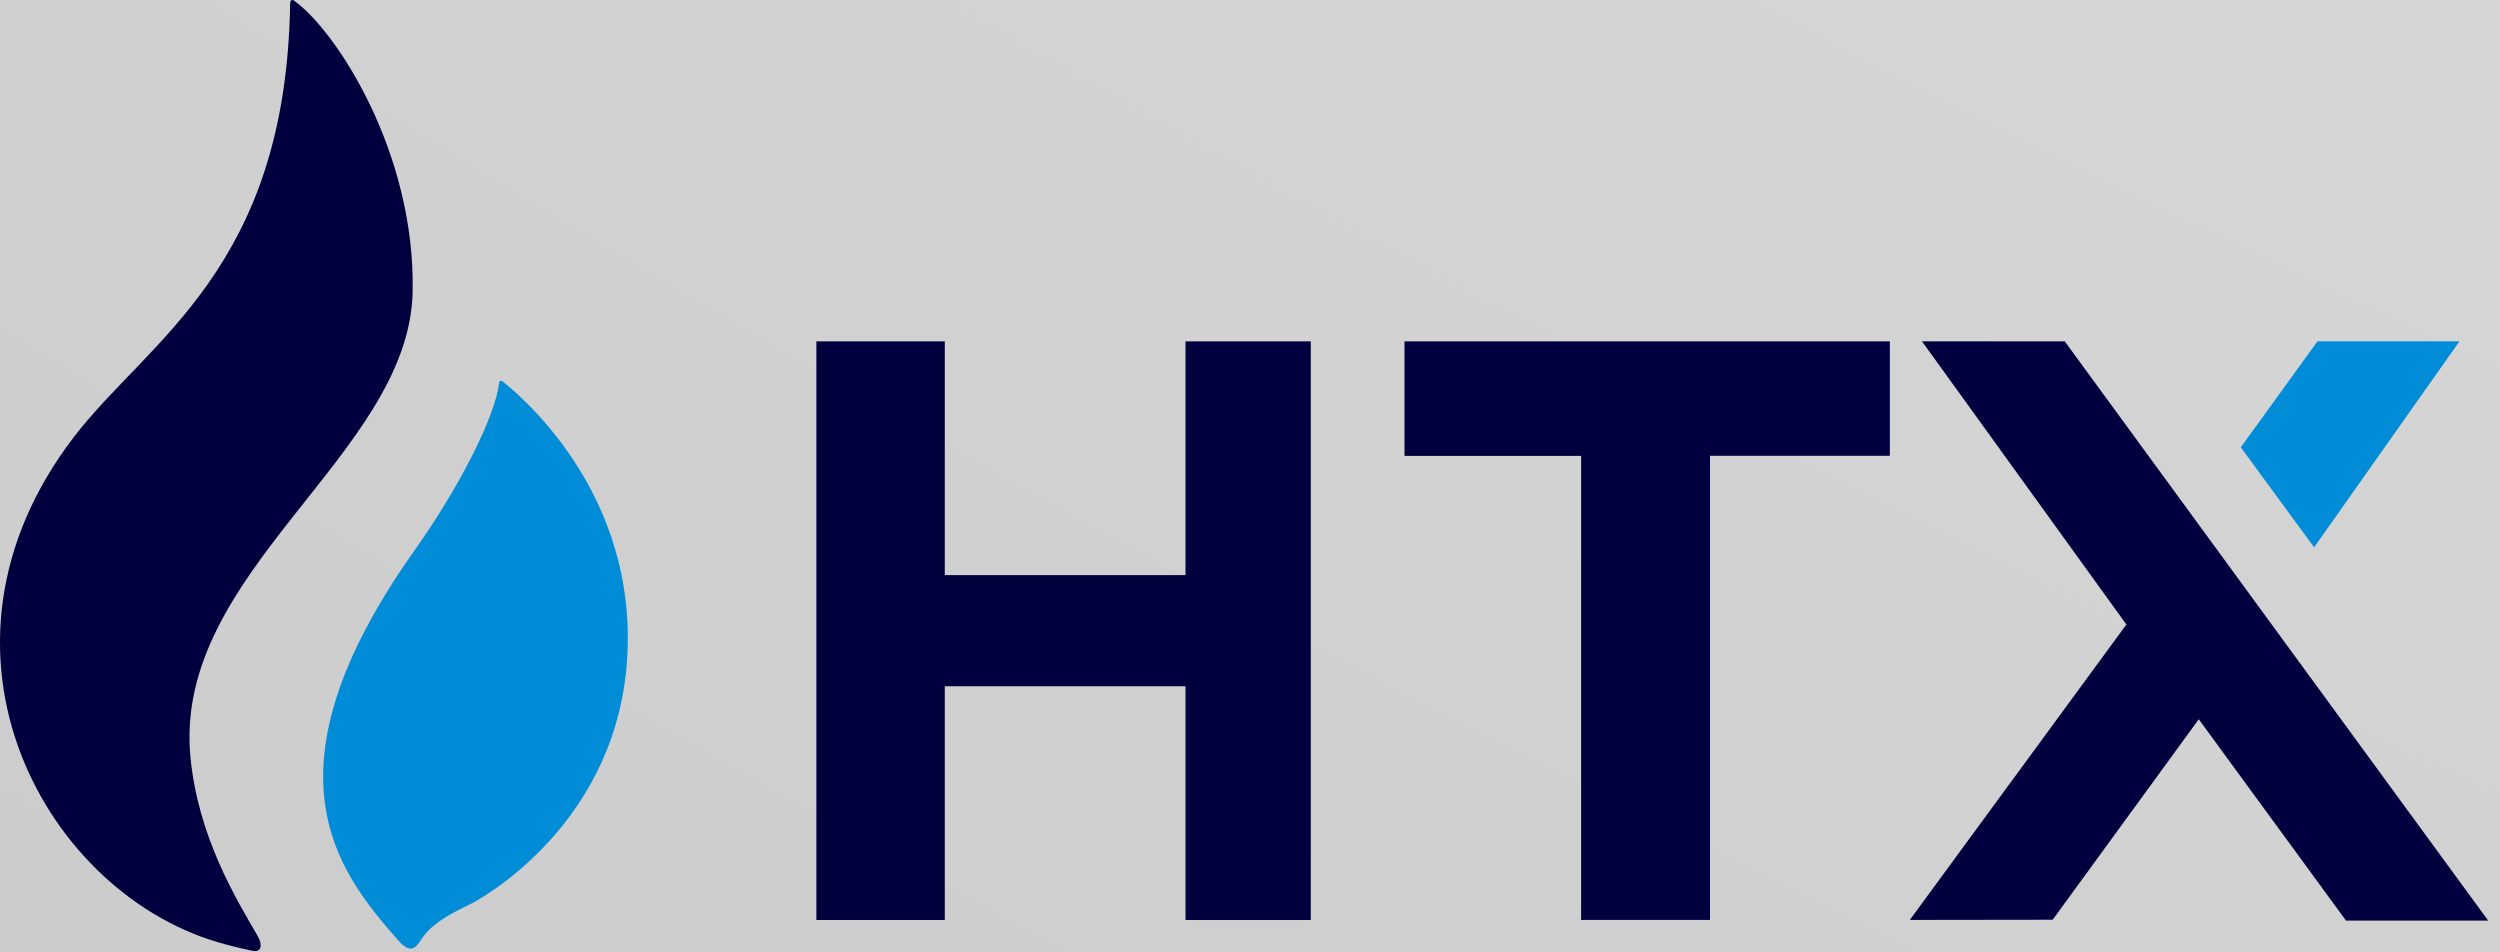
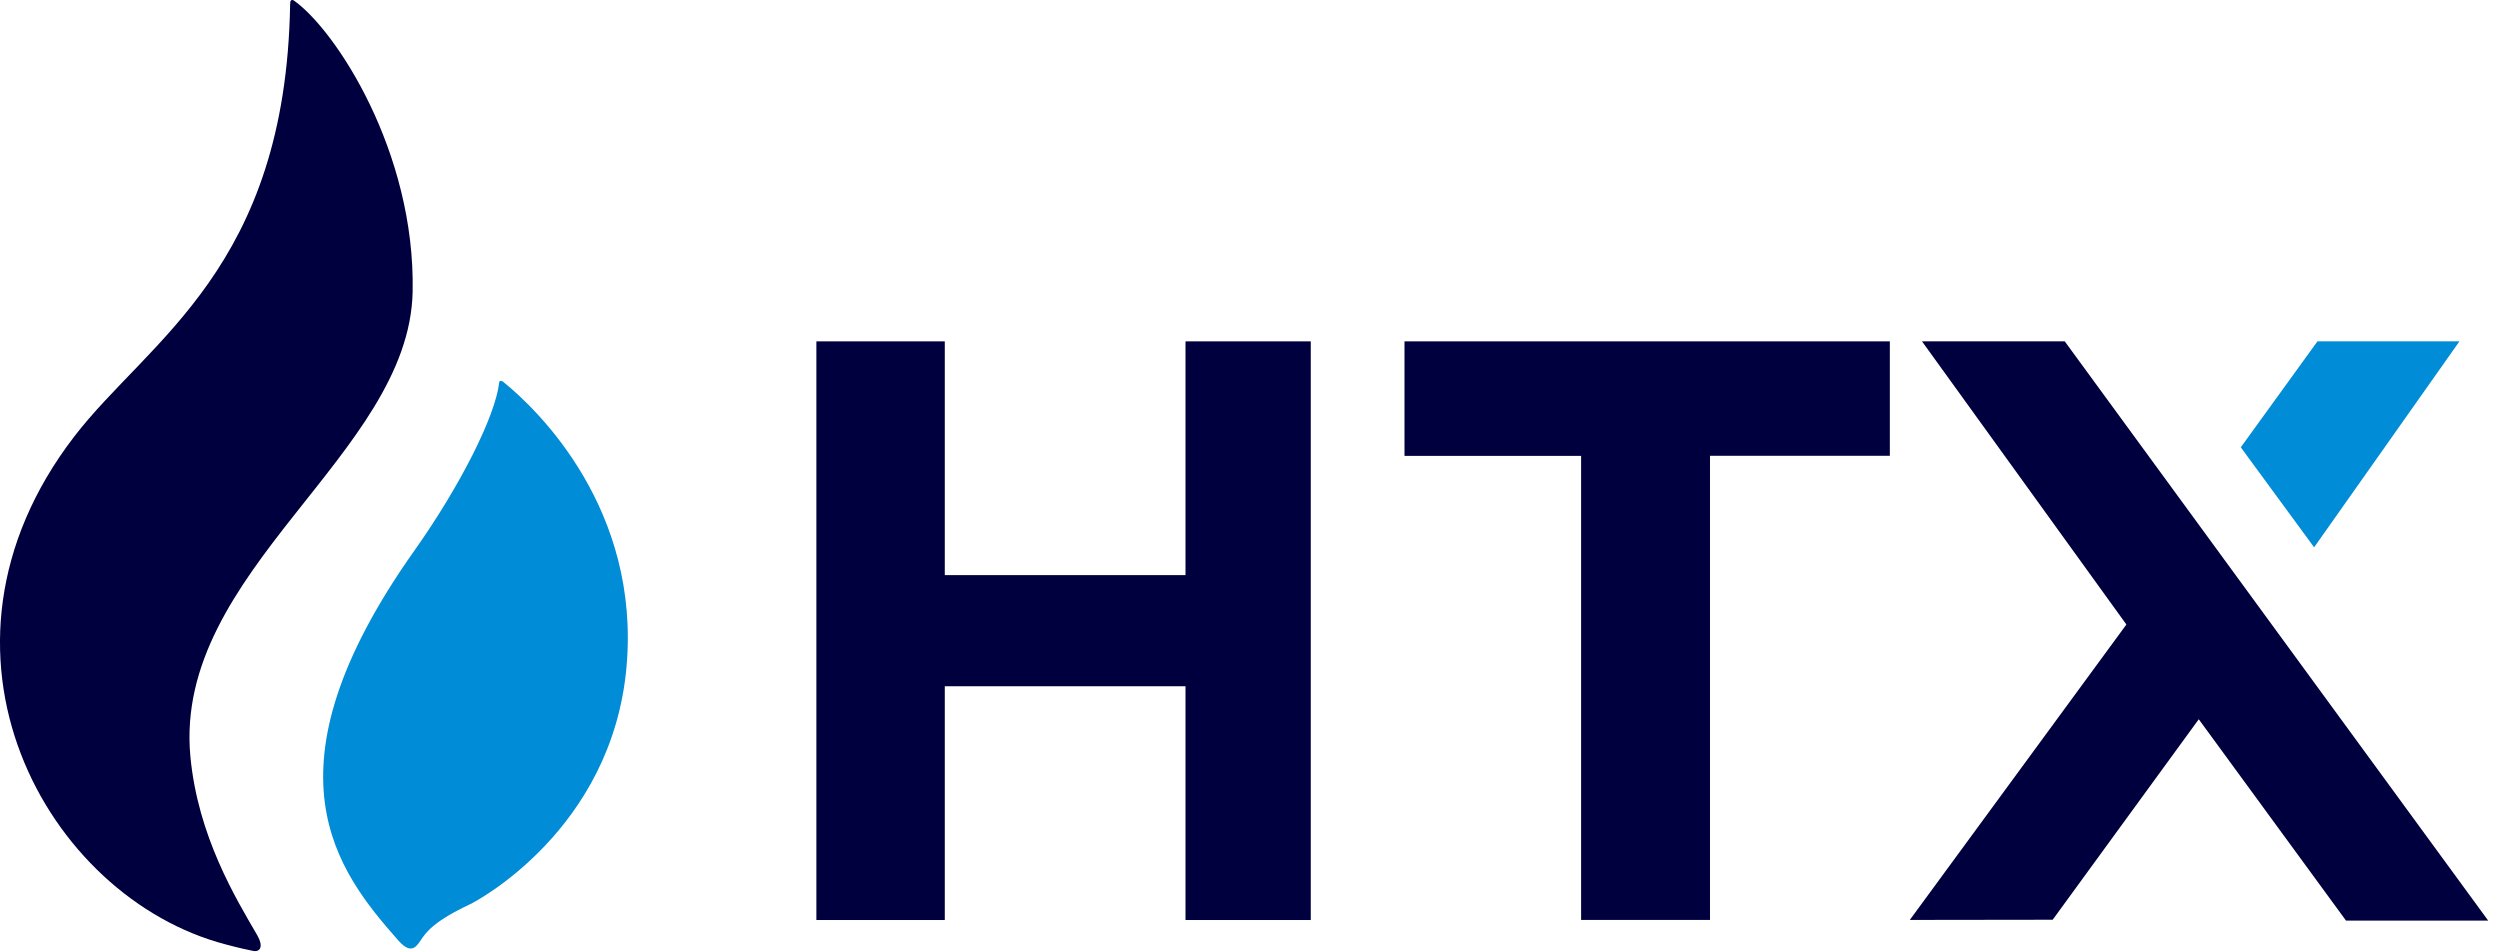
<svg xmlns="http://www.w3.org/2000/svg" width="184" height="70" viewBox="0 0 184 70" fill="none">
-   <rect width="184" height="70" fill="#505050" />
  <g id="æ°/en-usï¼è±æï¼">
-     <rect width="1080" height="1080" transform="translate(-87 -940.52)" fill="url(#paint0_radial_0_1)" />
    <g id="Group 2147214605">
      <g id="Group 1312322188">
        <path id="Vector" d="M30.37 21.474C30.58 11.172 24.693 2.195 21.627 0.037C21.613 0.023 21.34 -0.123 21.36 0.28C21.36 0.287 21.354 0.287 21.354 0.294C21.038 19.753 10.944 24.998 5.463 32.13C-6.717 47.989 3.447 66.082 16.614 69.509C16.838 69.565 17.448 69.745 18.602 69.981C19.204 70.106 19.38 69.6 18.939 68.843C17.363 66.131 14.563 61.552 14.011 55.669C12.751 42.009 30.125 33.462 30.37 21.474Z" fill="#00003E" />
        <path id="Vector_2" d="M37.009 28.081C36.904 28.005 36.757 28.012 36.743 28.144C36.463 30.62 33.88 35.754 30.478 40.555C19.026 56.74 24.794 64.08 29.274 69.172C30.1 70.116 30.513 69.908 30.947 69.235C31.353 68.596 31.969 67.785 34.615 66.543C35.028 66.349 45.024 61.09 46.109 49.116C47.152 37.523 39.655 30.204 37.009 28.081Z" fill="#008CD6" />
        <g id="Group 1321318286">
          <path id="Vector_3" d="M96.472 25.124V67.713H87.253V50.508H69.536V67.713H60.086V25.124H69.536V42.329H87.253V25.124H96.472Z" fill="#00003E" />
          <path id="Vector_4" d="M139.092 25.124V33.546H134.703H125.855V67.707H116.37V33.553H107.76H103.371V25.124H139.092Z" fill="#00003E" />
          <g id="Group">
            <path id="Vector_5" d="M164.922 32.922L170.319 40.282L181.015 25.124H170.564L164.922 32.922Z" fill="#008CD6" />
            <g id="Group_2">
              <path id="Vector_6" fill-rule="evenodd" clip-rule="evenodd" d="M172.665 67.755L161.829 52.937L151.077 67.693L140.562 67.707L156.502 45.964L141.459 25.124H151.966L183.13 67.755H172.665Z" fill="#00003E" />
            </g>
          </g>
        </g>
      </g>
    </g>
  </g>
-   <defs>
-     <radialGradient id="paint0_radial_0_1" cx="0" cy="0" r="1" gradientUnits="userSpaceOnUse" gradientTransform="translate(920 17) rotate(132.936) scale(1374.09)">
-       <stop stop-color="#D6D6D6" />
-       <stop offset="0.5" stop-color="#F5F5F5" />
-       <stop offset="1" stop-color="#C6C6C6" />
-     </radialGradient>
-   </defs>
</svg>
